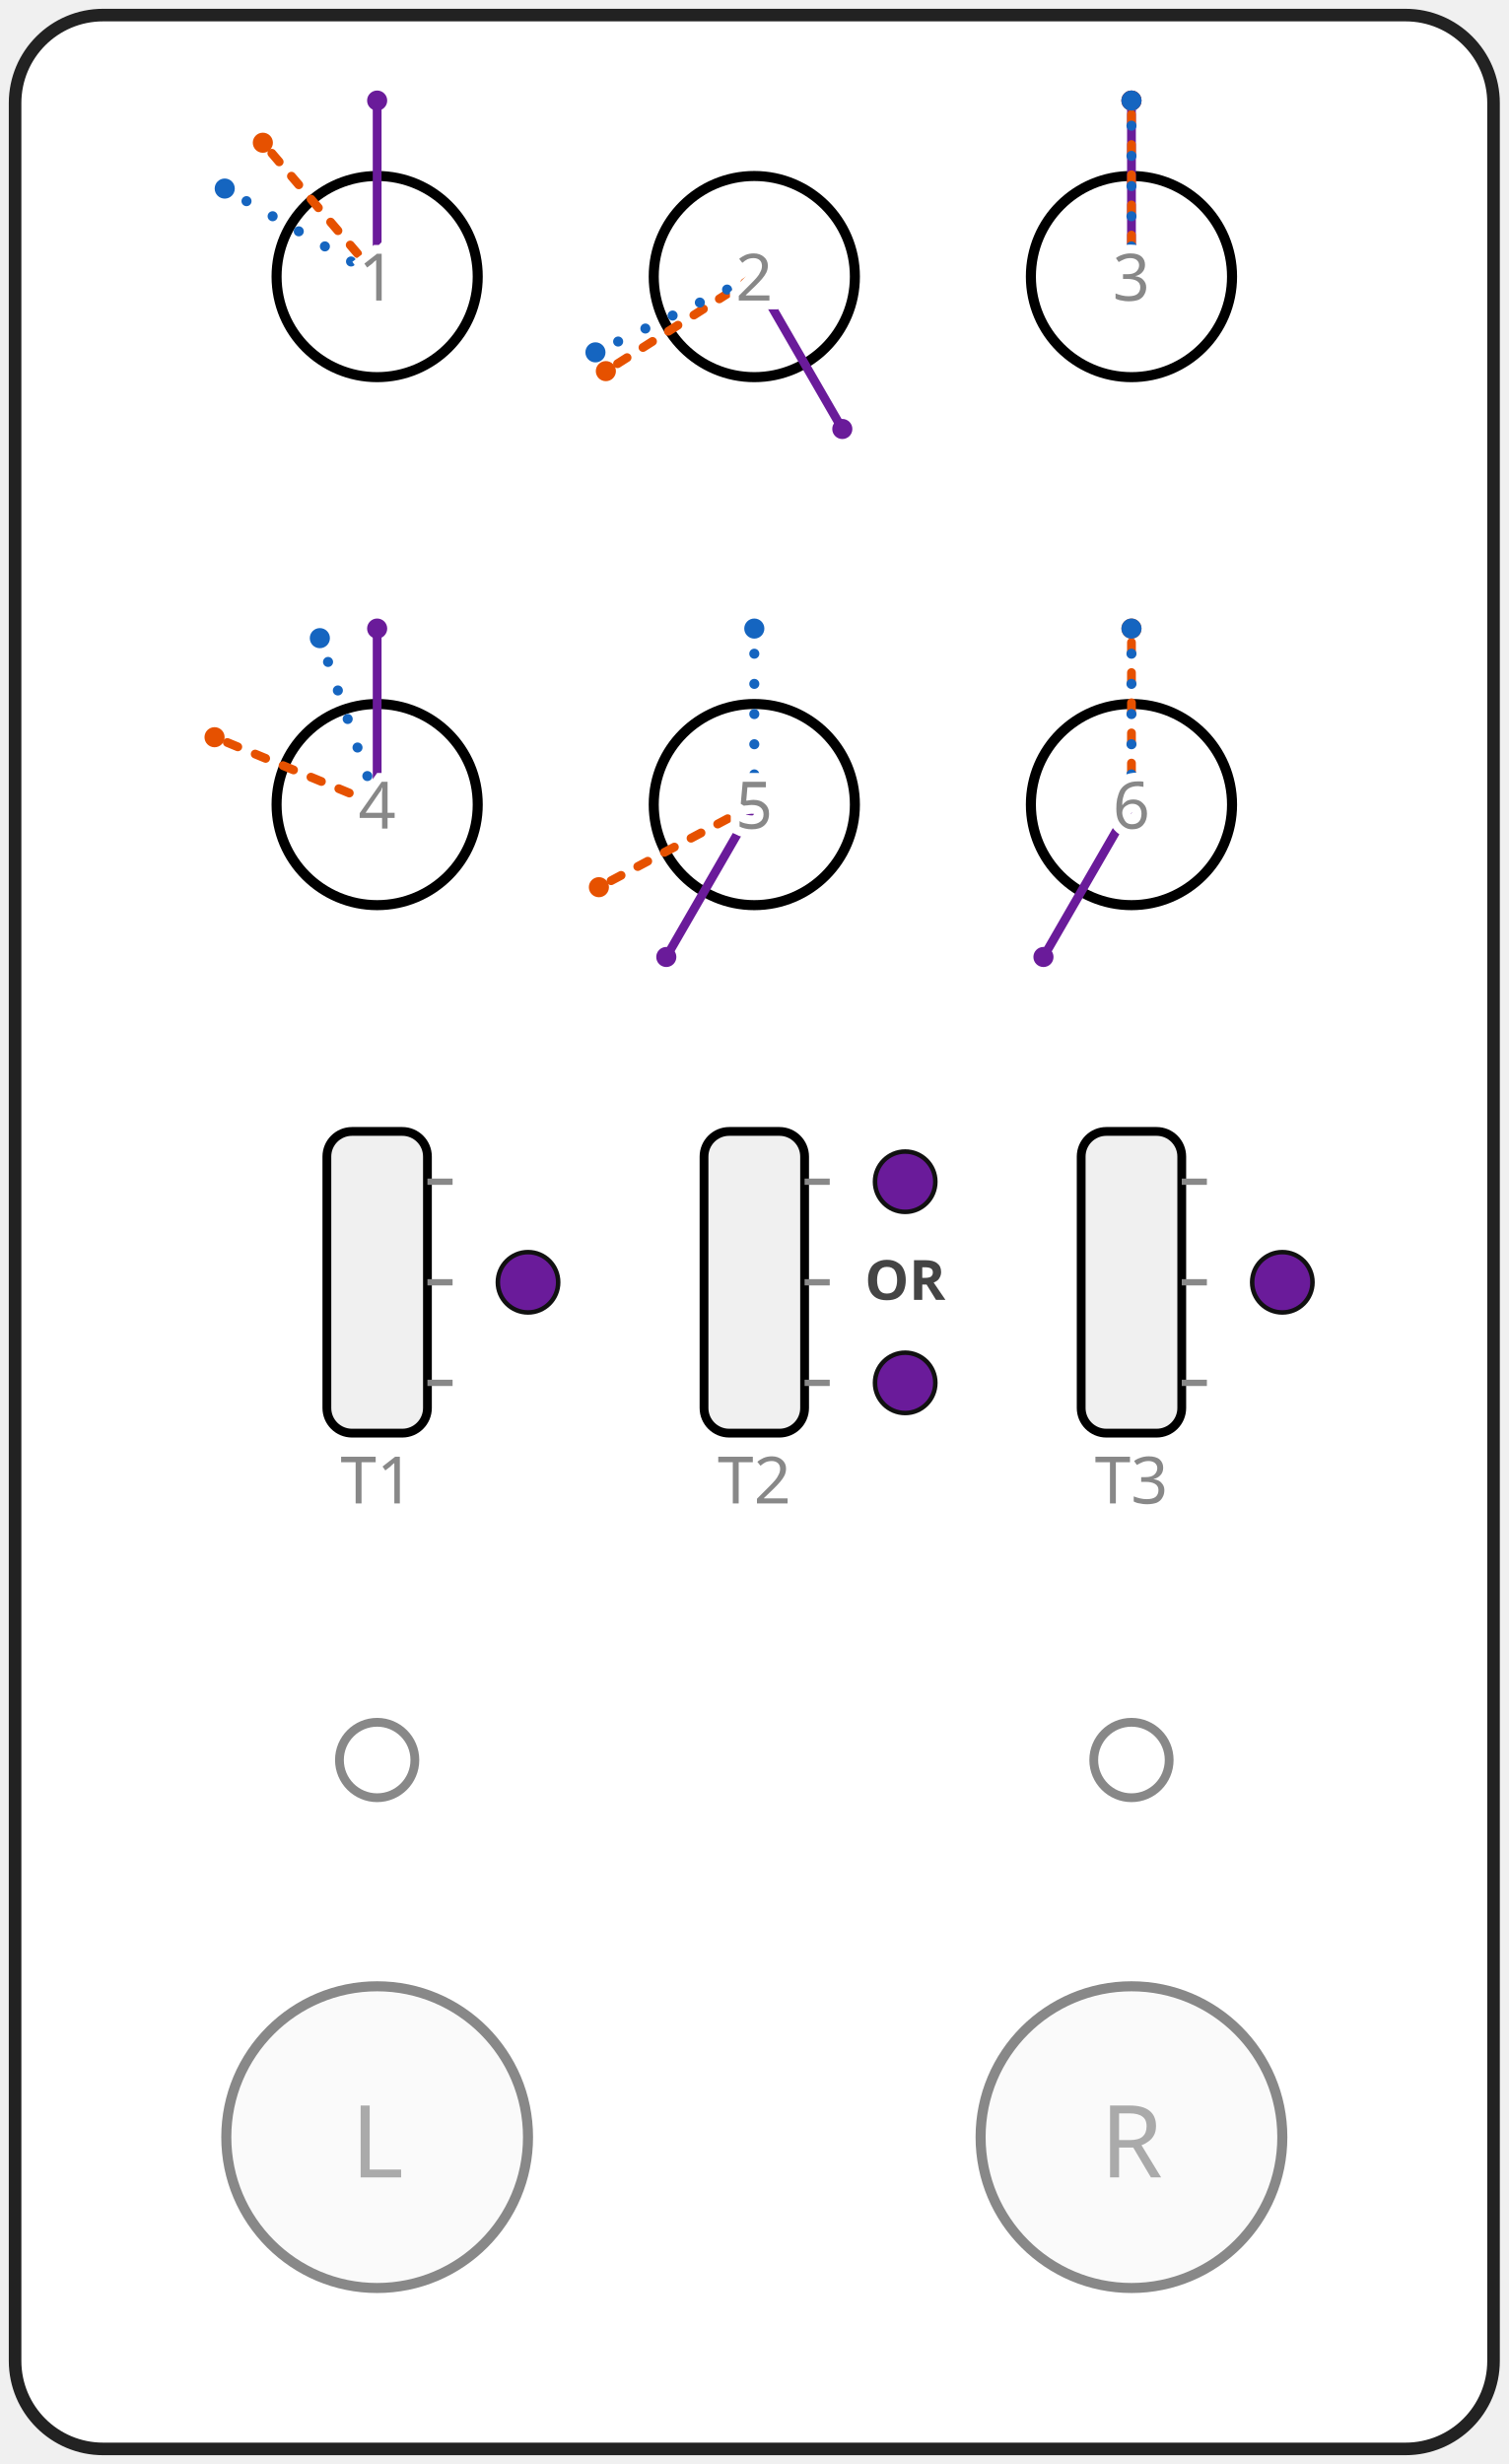
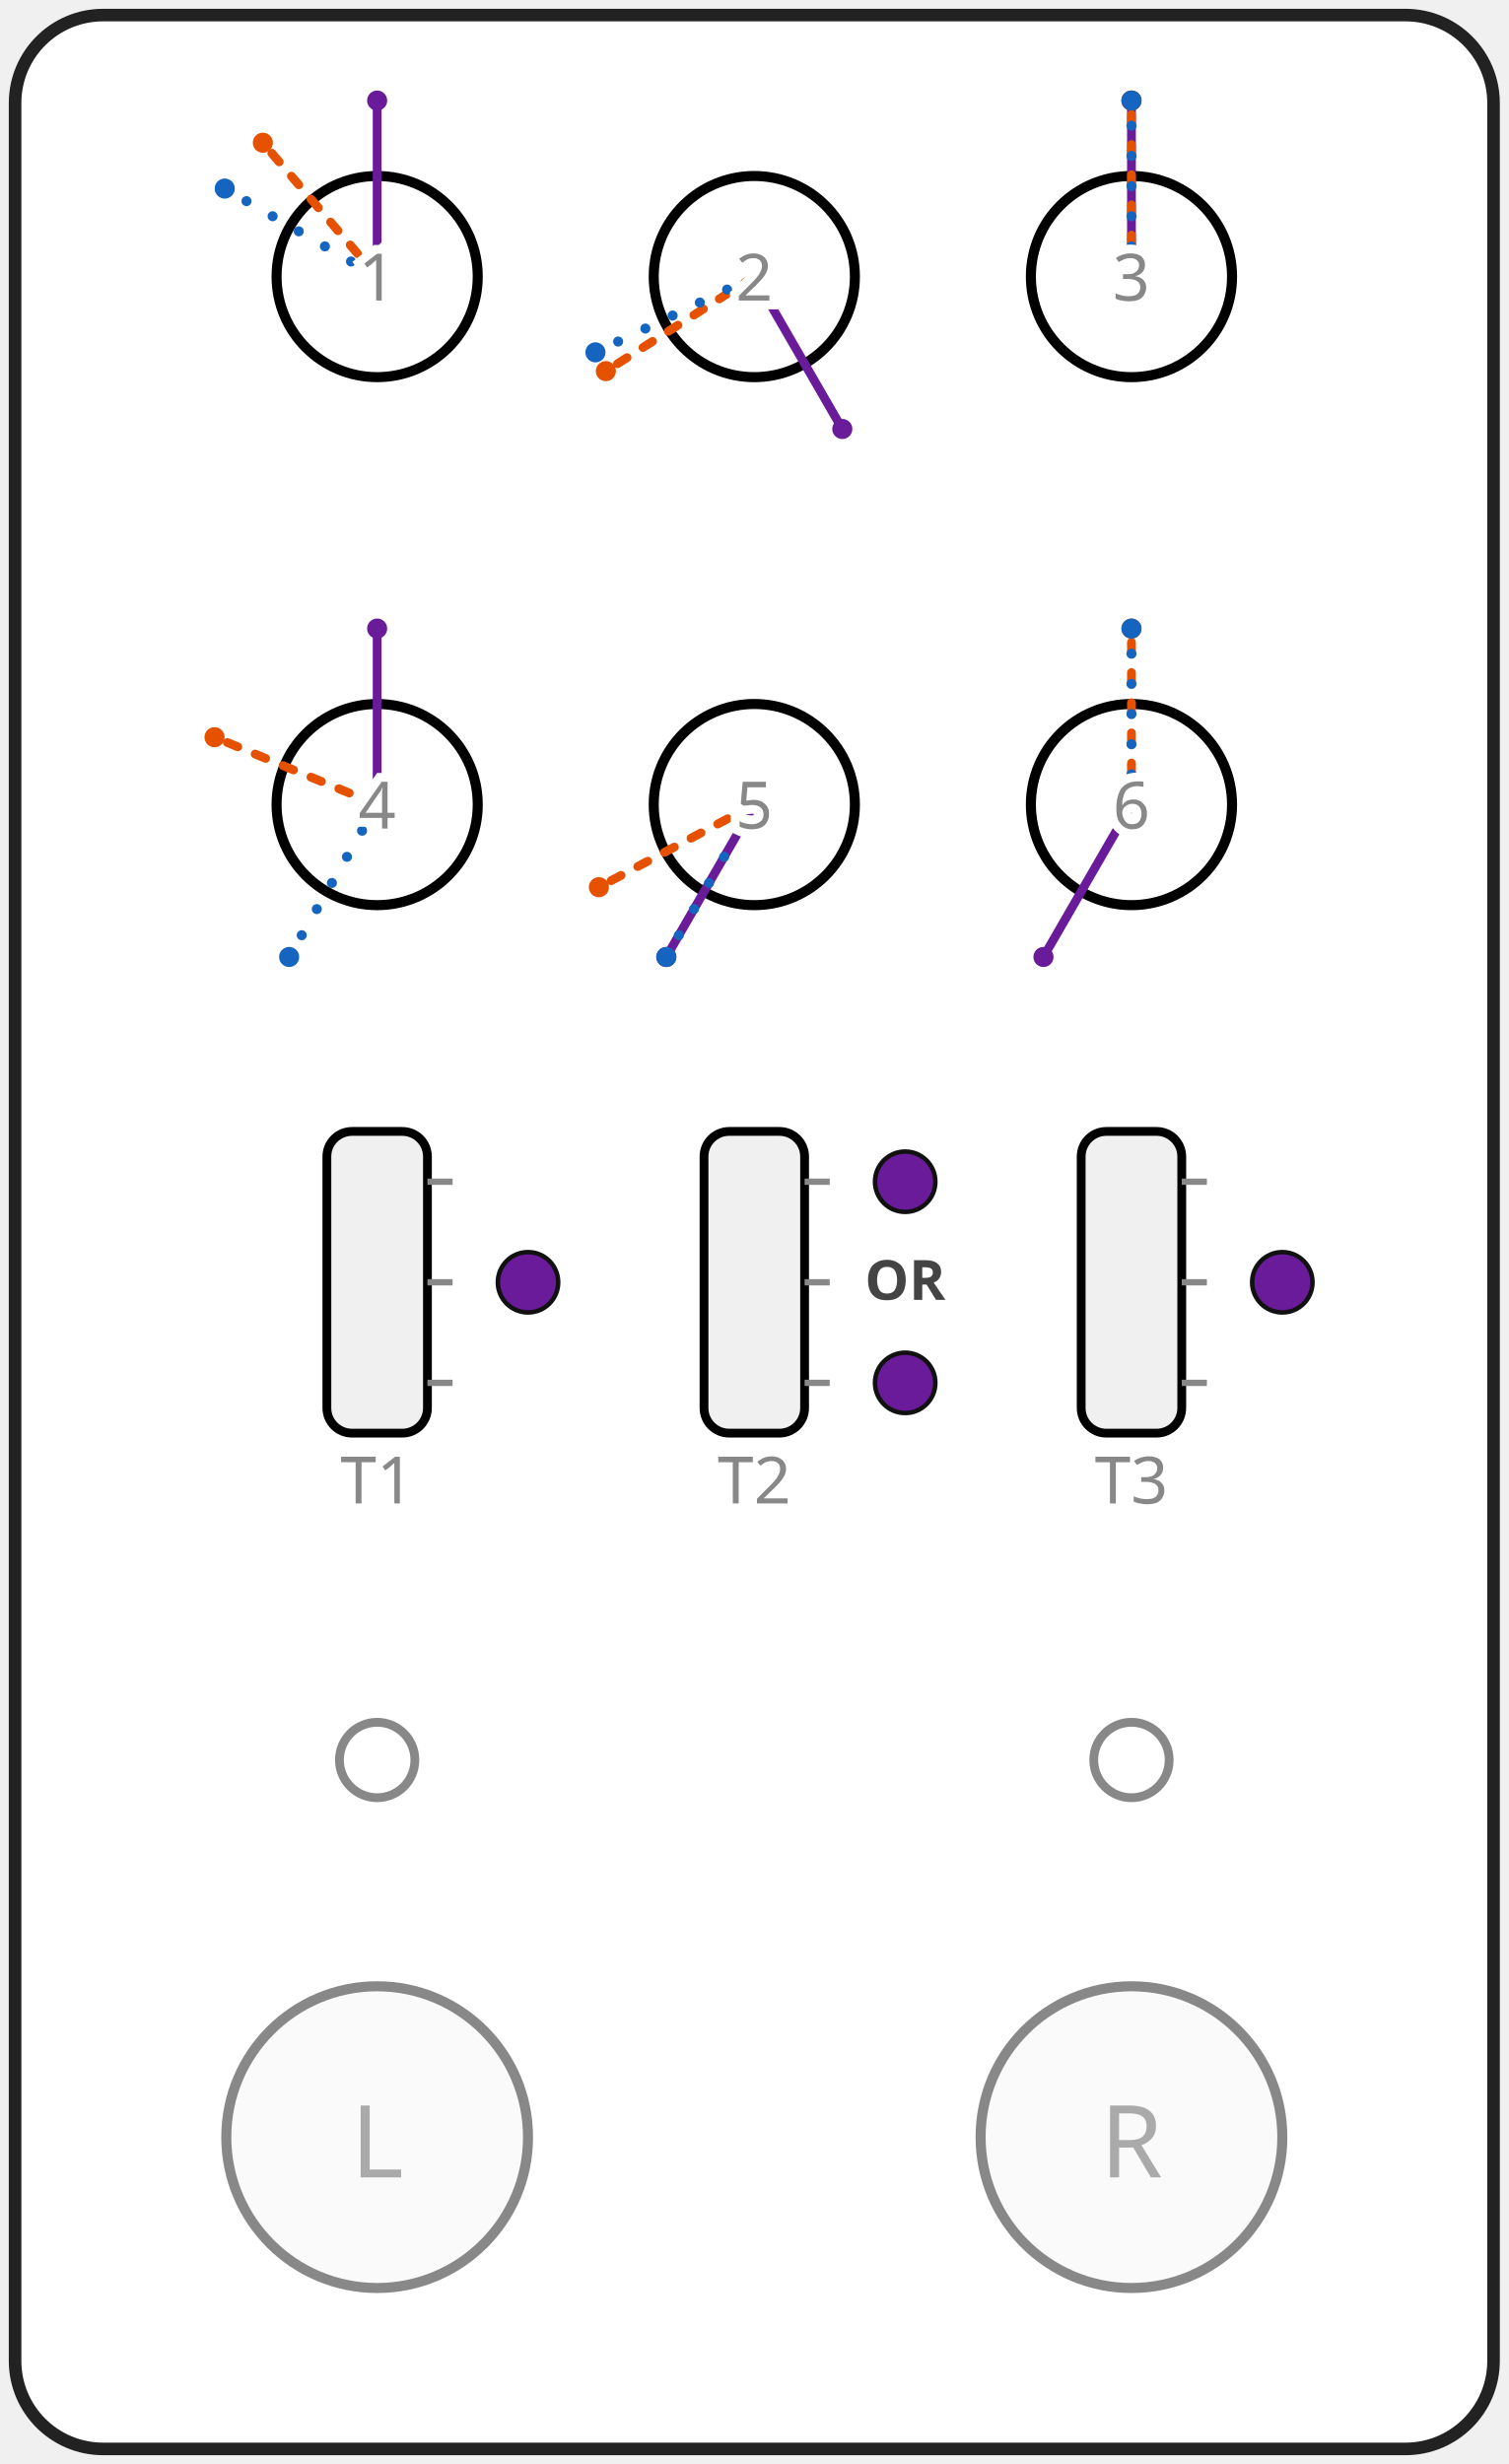
<svg xmlns="http://www.w3.org/2000/svg" viewBox="0 0 60 98" width="60mm" height="98mm">
  <style>text.kn{font-family:sans-serif;font-size:2.6px;text-anchor:middle;fill:#888;stroke:#fff;stroke-width:0.7;paint-order:stroke fill}text.fs{font-family:sans-serif;font-size:4px;text-anchor:middle;fill:#aaa}text.orlab{font-family:sans-serif;font-size:2.2px;font-weight:bold;text-anchor:middle;fill:#444}</style>
  <rect x="0.6" y="0.6" width="58.8" height="96.8" rx="3.5" fill="#fff" stroke="#222" stroke-width="0.5" />
  <g>
    <circle cx="15" cy="11" r="4" fill="#fff" stroke="#000" stroke-width="0.4" />
  </g>
  <line x1="15" y1="11" x2="15.000" y2="4.000" stroke="#6A1B9A" stroke-width="0.35" stroke-linecap="round" />
  <circle cx="15.000" cy="4.000" r="0.4" fill="#6A1B9A" />
  <line x1="15" y1="11" x2="10.454" y2="5.677" stroke="#E65100" stroke-width="0.35" stroke-linecap="round" stroke-dasharray="0.45 0.75" />
  <circle cx="10.454" cy="5.677" r="0.4" fill="#E65100" />
  <line x1="15" y1="11" x2="8.938" y2="7.500" stroke="#1565C0" stroke-width="0.40" stroke-linecap="round" stroke-dasharray="0 1.2" />
  <circle cx="8.938" cy="7.500" r="0.4" fill="#1565C0" />
  <text x="15" y="11.95" class="kn">1</text>
  <g>
    <circle cx="30" cy="11" r="4" fill="#fff" stroke="#000" stroke-width="0.4" />
  </g>
  <line x1="30" y1="11" x2="33.500" y2="17.062" stroke="#6A1B9A" stroke-width="0.35" stroke-linecap="round" />
  <circle cx="33.500" cy="17.062" r="0.4" fill="#6A1B9A" />
  <line x1="30" y1="11" x2="24.096" y2="14.761" stroke="#E65100" stroke-width="0.35" stroke-linecap="round" stroke-dasharray="0.45 0.75" />
  <circle cx="24.096" cy="14.761" r="0.4" fill="#E65100" />
  <line x1="30" y1="11" x2="23.682" y2="14.014" stroke="#1565C0" stroke-width="0.40" stroke-linecap="round" stroke-dasharray="0 1.2" />
  <circle cx="23.682" cy="14.014" r="0.4" fill="#1565C0" />
  <text x="30" y="11.95" class="kn">2</text>
  <g>
    <circle cx="45" cy="11" r="4" fill="#fff" stroke="#000" stroke-width="0.4" />
  </g>
  <line x1="45" y1="11" x2="45.000" y2="4.000" stroke="#6A1B9A" stroke-width="0.35" stroke-linecap="round" />
  <circle cx="45.000" cy="4.000" r="0.4" fill="#6A1B9A" />
  <line x1="45" y1="11" x2="45.000" y2="4.000" stroke="#E65100" stroke-width="0.35" stroke-linecap="round" stroke-dasharray="0.45 0.75" />
  <circle cx="45.000" cy="4.000" r="0.4" fill="#E65100" />
  <line x1="45" y1="11" x2="45.000" y2="4.000" stroke="#1565C0" stroke-width="0.40" stroke-linecap="round" stroke-dasharray="0 1.2" />
  <circle cx="45.000" cy="4.000" r="0.4" fill="#1565C0" />
  <text x="45" y="11.95" class="kn">3</text>
  <g>
    <circle cx="15" cy="32" r="4" fill="#fff" stroke="#000" stroke-width="0.4" />
  </g>
  <line x1="15" y1="32" x2="15.000" y2="25.000" stroke="#6A1B9A" stroke-width="0.35" stroke-linecap="round" />
  <circle cx="15.000" cy="25.000" r="0.4" fill="#6A1B9A" />
  <line x1="15" y1="32" x2="8.533" y2="29.321" stroke="#E65100" stroke-width="0.35" stroke-linecap="round" stroke-dasharray="0.45 0.75" />
  <circle cx="8.533" cy="29.321" r="0.4" fill="#E65100" />
-   <line x1="15" y1="32" x2="12.721" y2="25.381" stroke="#1565C0" stroke-width="0.40" stroke-linecap="round" stroke-dasharray="0 1.2" />
-   <circle cx="12.721" cy="25.381" r="0.4" fill="#1565C0" />
+   <line x1="15" y1="32" x2="11.500" y2="38.062" stroke="#1565C0" stroke-width="0.40" stroke-linecap="round" stroke-dasharray="0 1.2" />
+   <circle cx="11.500" cy="38.062" r="0.4" fill="#1565C0" />
  <text x="15" y="32.95" class="kn">4</text>
  <g>
    <circle cx="30" cy="32" r="4" fill="#fff" stroke="#000" stroke-width="0.4" />
  </g>
  <line x1="30" y1="32" x2="26.500" y2="38.062" stroke="#6A1B9A" stroke-width="0.35" stroke-linecap="round" />
  <circle cx="26.500" cy="38.062" r="0.4" fill="#6A1B9A" />
  <line x1="30" y1="32" x2="23.819" y2="35.286" stroke="#E65100" stroke-width="0.35" stroke-linecap="round" stroke-dasharray="0.45 0.75" />
  <circle cx="23.819" cy="35.286" r="0.4" fill="#E65100" />
-   <line x1="30" y1="32" x2="30.000" y2="25.000" stroke="#1565C0" stroke-width="0.40" stroke-linecap="round" stroke-dasharray="0 1.2" />
-   <circle cx="30.000" cy="25.000" r="0.4" fill="#1565C0" />
+   <line x1="30" y1="32" x2="26.500" y2="38.062" stroke="#1565C0" stroke-width="0.40" stroke-linecap="round" stroke-dasharray="0 1.2" />
+   <circle cx="26.500" cy="38.062" r="0.4" fill="#1565C0" />
  <text x="30" y="32.95" class="kn">5</text>
  <g>
    <circle cx="45" cy="32" r="4" fill="#fff" stroke="#000" stroke-width="0.4" />
  </g>
  <line x1="45" y1="32" x2="41.500" y2="38.062" stroke="#6A1B9A" stroke-width="0.35" stroke-linecap="round" />
  <circle cx="41.500" cy="38.062" r="0.4" fill="#6A1B9A" />
  <line x1="45" y1="32" x2="45.000" y2="25.000" stroke="#E65100" stroke-width="0.35" stroke-linecap="round" stroke-dasharray="0.45 0.75" />
  <circle cx="45.000" cy="25.000" r="0.4" fill="#E65100" />
  <line x1="45" y1="32" x2="45.000" y2="25.000" stroke="#1565C0" stroke-width="0.40" stroke-linecap="round" stroke-dasharray="0 1.2" />
  <circle cx="45.000" cy="25.000" r="0.4" fill="#1565C0" />
  <text x="45" y="32.95" class="kn">6</text>
  <rect x="13" y="45" width="4" height="12" rx="1" fill="#f0f0f0" stroke="#000" stroke-width="0.35" />
  <line x1="17" y1="47" x2="18" y2="47" stroke="#888" stroke-width="0.25" />
  <line x1="17" y1="51" x2="18" y2="51" stroke="#888" stroke-width="0.25" />
  <line x1="17" y1="55" x2="18" y2="55" stroke="#888" stroke-width="0.25" />
  <text x="15" y="59.8" class="kn">T1</text>
  <circle cx="21.000" cy="51.000" r="1.20" fill="#6A1B9A" stroke="#111" stroke-width="0.18" />
  <rect x="28" y="45" width="4" height="12" rx="1" fill="#f0f0f0" stroke="#000" stroke-width="0.35" />
  <line x1="32" y1="47" x2="33" y2="47" stroke="#888" stroke-width="0.25" />
  <line x1="32" y1="51" x2="33" y2="51" stroke="#888" stroke-width="0.25" />
  <line x1="32" y1="55" x2="33" y2="55" stroke="#888" stroke-width="0.25" />
  <text x="30" y="59.8" class="kn">T2</text>
  <circle cx="36.000" cy="47.000" r="1.20" fill="#6A1B9A" stroke="#111" stroke-width="0.18" />
  <circle cx="36.000" cy="55.000" r="1.20" fill="#6A1B9A" stroke="#111" stroke-width="0.18" />
  <text x="36.00" y="51.70" class="orlab">OR</text>
  <rect x="43" y="45" width="4" height="12" rx="1" fill="#f0f0f0" stroke="#000" stroke-width="0.35" />
  <line x1="47" y1="47" x2="48" y2="47" stroke="#888" stroke-width="0.25" />
  <line x1="47" y1="51" x2="48" y2="51" stroke="#888" stroke-width="0.25" />
  <line x1="47" y1="55" x2="48" y2="55" stroke="#888" stroke-width="0.25" />
  <text x="45" y="59.8" class="kn">T3</text>
  <circle cx="51.000" cy="51.000" r="1.20" fill="#6A1B9A" stroke="#111" stroke-width="0.18" />
  <circle cx="15" cy="70" r="1.5" fill="#fff" stroke="#888" stroke-width="0.35" />
  <circle cx="45" cy="70" r="1.5" fill="#fff" stroke="#888" stroke-width="0.35" />
  <circle cx="15" cy="85" r="6" fill="#fafafa" stroke="#888" stroke-width="0.4" />
  <text x="15" y="86.6" class="fs">L</text>
  <circle cx="45" cy="85" r="6" fill="#fafafa" stroke="#888" stroke-width="0.4" />
  <text x="45" y="86.6" class="fs">R</text>
</svg>
